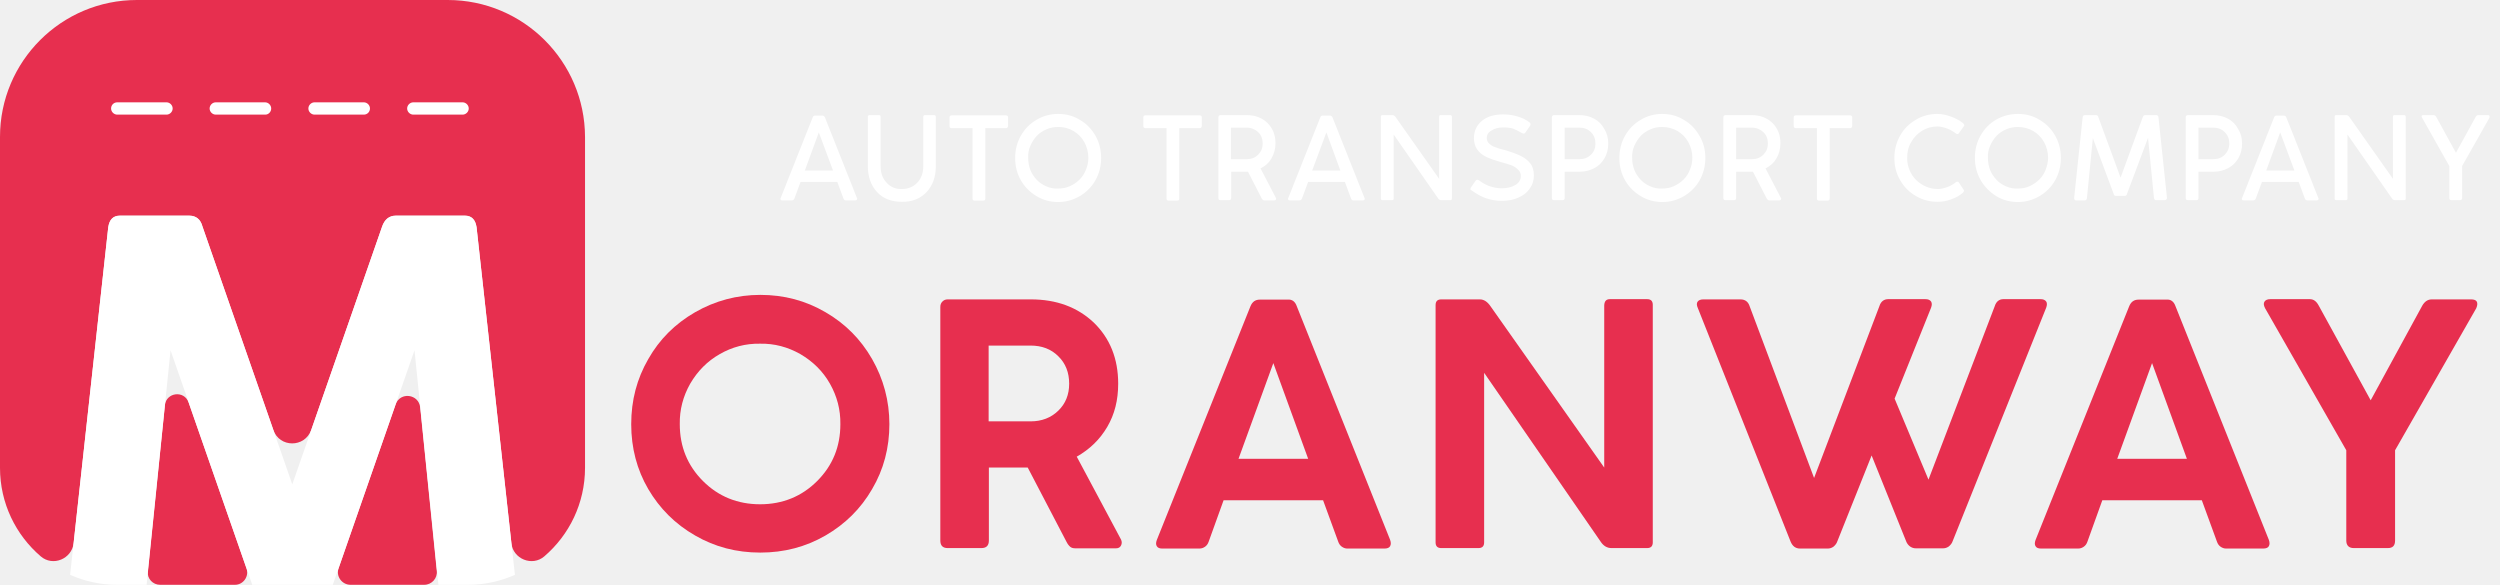
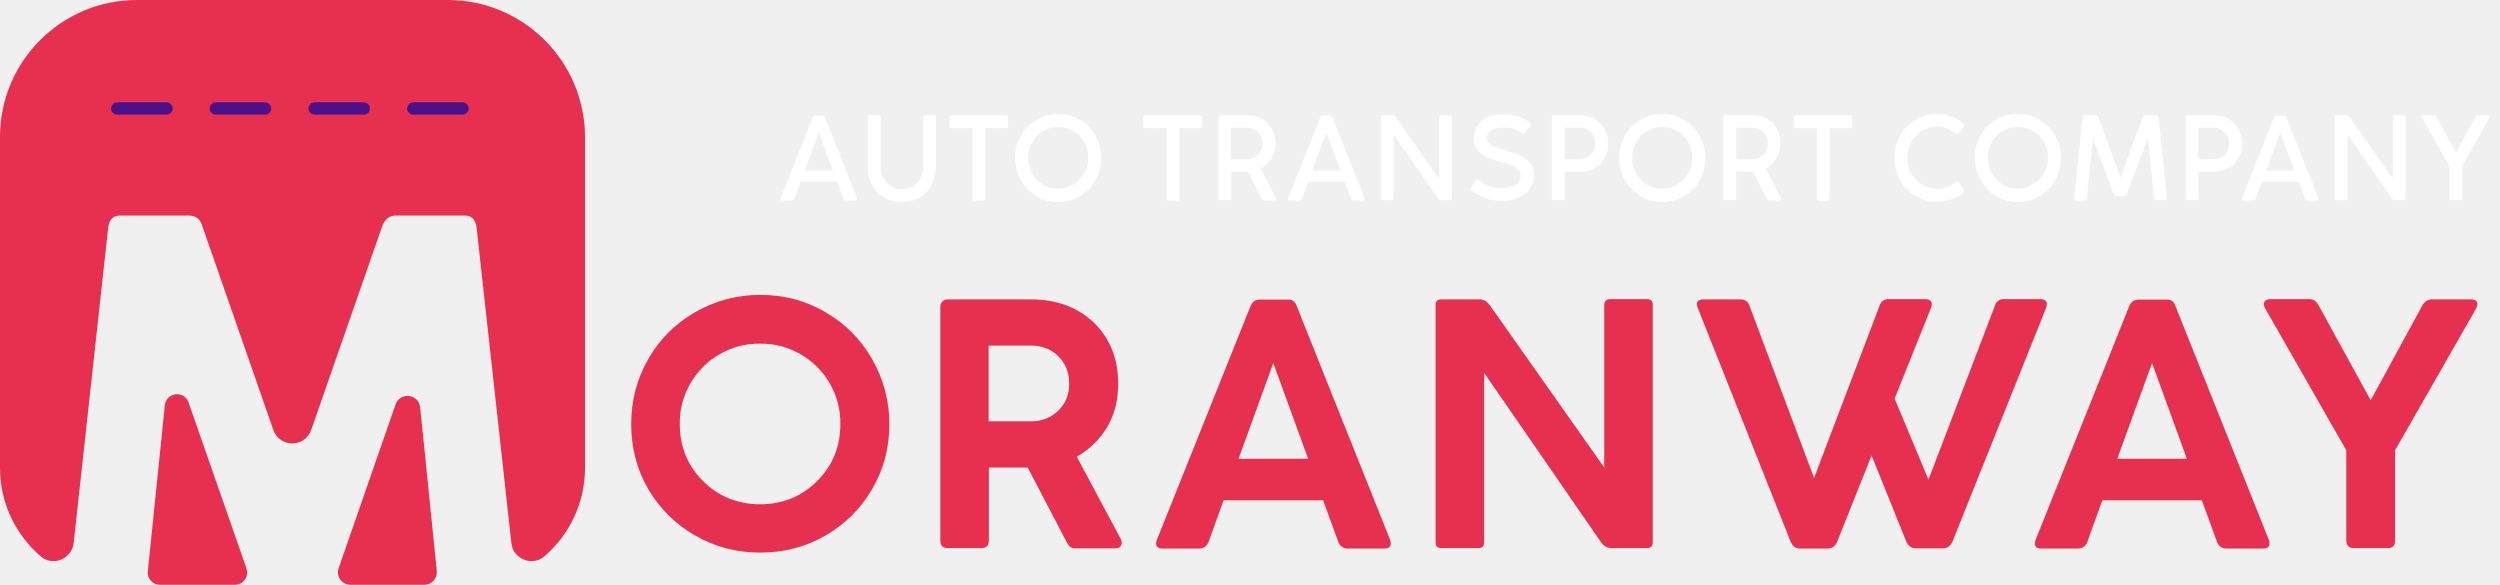
<svg xmlns="http://www.w3.org/2000/svg" width="171" height="40" viewBox="0 0 171 40" fill="none">
  <g clip-path="url(#clip0)">
-     <path d="M58.631 13.592C58.631 13.657 58.582 13.706 58.501 13.706H57.853C57.772 13.706 57.724 13.657 57.691 13.576L57.27 12.442H54.759L54.338 13.576C54.305 13.657 54.257 13.706 54.16 13.706H53.512C53.431 13.706 53.382 13.674 53.382 13.609C53.382 13.576 53.382 13.56 53.398 13.544L55.585 8.036C55.618 7.938 55.682 7.906 55.764 7.906H56.249C56.331 7.906 56.395 7.955 56.428 8.036L58.615 13.544C58.631 13.56 58.631 13.576 58.631 13.592ZM55.051 11.665H56.979L56.007 9.056L55.051 11.665Z" fill="#ffffff" />
-     <path d="M60.235 8.003V11.373C60.235 11.827 60.365 12.199 60.64 12.491C60.915 12.799 61.272 12.944 61.693 12.928C62.114 12.928 62.471 12.783 62.746 12.491C63.022 12.199 63.151 11.81 63.151 11.373V8.003C63.151 7.922 63.184 7.874 63.264 7.874H63.896C63.977 7.874 64.01 7.922 64.01 8.003V11.373C64.01 12.102 63.799 12.685 63.378 13.139C62.941 13.592 62.373 13.819 61.693 13.803C60.98 13.803 60.413 13.592 59.992 13.139C59.571 12.685 59.36 12.086 59.36 11.357V8.003C59.36 7.922 59.392 7.874 59.474 7.874H60.138C60.203 7.874 60.235 7.922 60.235 8.003Z" fill="#ffffff" />
-     <path d="M64.949 8.603V8.036C64.949 7.938 64.998 7.89 65.095 7.89H68.805C68.902 7.89 68.951 7.938 68.951 8.036V8.603C68.951 8.651 68.935 8.684 68.919 8.716C68.886 8.748 68.854 8.765 68.821 8.765H67.396V13.576C67.396 13.674 67.347 13.722 67.25 13.722H66.667C66.569 13.722 66.521 13.674 66.521 13.576V8.765H65.095C65.046 8.765 65.014 8.748 64.982 8.732C64.949 8.716 64.949 8.651 64.949 8.603Z" fill="#ffffff" />
-     <path d="M72.386 7.793C72.92 7.793 73.422 7.922 73.86 8.198C74.314 8.457 74.67 8.829 74.929 9.283C75.188 9.737 75.318 10.255 75.318 10.806C75.318 11.357 75.188 11.859 74.929 12.329C74.67 12.783 74.314 13.139 73.86 13.414C73.406 13.674 72.92 13.819 72.386 13.819C71.851 13.819 71.349 13.69 70.895 13.414C70.442 13.139 70.085 12.783 69.826 12.329C69.567 11.875 69.437 11.373 69.437 10.806C69.437 10.255 69.567 9.737 69.826 9.283C70.085 8.829 70.442 8.457 70.895 8.198C71.349 7.922 71.851 7.793 72.386 7.793ZM72.386 12.896C72.661 12.896 72.936 12.847 73.179 12.734C73.439 12.62 73.649 12.475 73.844 12.28C74.038 12.086 74.184 11.859 74.281 11.6C74.394 11.341 74.443 11.065 74.443 10.79C74.443 10.401 74.346 10.044 74.168 9.721C73.99 9.396 73.73 9.137 73.422 8.959C73.098 8.765 72.758 8.684 72.386 8.684C72.11 8.684 71.835 8.732 71.576 8.846C71.316 8.959 71.09 9.105 70.911 9.299C70.733 9.494 70.587 9.721 70.474 9.98C70.361 10.239 70.312 10.514 70.328 10.806C70.328 11.098 70.377 11.357 70.474 11.616C70.571 11.875 70.733 12.102 70.911 12.296C71.09 12.491 71.316 12.637 71.576 12.75C71.835 12.864 72.11 12.912 72.386 12.896Z" fill="#ffffff" />
-     <path d="M78.202 8.603V8.036C78.202 7.938 78.25 7.89 78.347 7.89H82.058C82.155 7.89 82.203 7.938 82.203 8.036V8.603C82.203 8.651 82.187 8.684 82.171 8.716C82.138 8.748 82.106 8.765 82.074 8.765H80.664V13.576C80.664 13.674 80.616 13.722 80.518 13.722H79.935C79.838 13.722 79.789 13.674 79.789 13.576V8.765H78.364C78.315 8.765 78.283 8.748 78.25 8.732C78.202 8.684 78.202 8.651 78.202 8.603Z" fill="#ffffff" />
-     <path d="M87.29 13.592C87.29 13.625 87.274 13.657 87.258 13.674C87.242 13.69 87.209 13.706 87.177 13.706H86.464C86.399 13.706 86.351 13.657 86.302 13.576L85.362 11.746H85.298H84.212V13.544C84.212 13.641 84.164 13.69 84.066 13.69H83.483C83.386 13.69 83.337 13.641 83.337 13.544V8.036C83.337 7.987 83.354 7.955 83.37 7.922C83.402 7.89 83.435 7.874 83.467 7.874H83.613H84.066H85.281C85.849 7.874 86.318 8.052 86.691 8.408C87.064 8.781 87.242 9.234 87.242 9.802C87.242 10.19 87.145 10.53 86.966 10.838C86.788 11.146 86.545 11.357 86.221 11.519L87.258 13.511C87.274 13.544 87.29 13.56 87.29 13.592ZM84.196 8.732V10.887H85.281C85.589 10.887 85.849 10.79 86.059 10.579C86.27 10.368 86.367 10.126 86.367 9.818C86.367 9.51 86.27 9.234 86.059 9.04C85.849 8.846 85.589 8.732 85.281 8.732H84.196Z" fill="#ffffff" />
-     <path d="M93.35 13.592C93.35 13.657 93.301 13.706 93.22 13.706H92.572C92.491 13.706 92.442 13.657 92.41 13.576L91.989 12.442H89.478L89.056 13.576C89.024 13.657 88.975 13.706 88.878 13.706H88.23C88.149 13.706 88.1 13.674 88.1 13.609C88.1 13.576 88.1 13.56 88.117 13.544L90.304 8.036C90.336 7.938 90.401 7.906 90.482 7.906H90.968C91.049 7.906 91.114 7.955 91.146 8.036L93.333 13.544C93.333 13.56 93.35 13.576 93.35 13.592ZM89.753 11.665H91.681L90.725 9.056L89.753 11.665Z" fill="#ffffff" />
-     <path d="M99.311 7.987V13.576C99.311 13.657 99.279 13.69 99.198 13.69H98.582C98.501 13.69 98.421 13.657 98.372 13.576L95.326 9.202V13.576C95.326 13.657 95.294 13.69 95.213 13.69H94.565C94.484 13.69 94.451 13.657 94.451 13.576V7.987C94.451 7.906 94.484 7.874 94.565 7.874H95.245C95.326 7.874 95.391 7.922 95.456 8.003L98.437 12.232V7.987C98.437 7.906 98.469 7.874 98.55 7.874H99.198C99.279 7.874 99.311 7.922 99.311 7.987Z" fill="#ffffff" />
-     <path d="M100.575 12.928C100.575 12.896 100.591 12.864 100.608 12.831L100.932 12.361C100.964 12.313 101.013 12.296 101.045 12.296C101.077 12.296 101.11 12.313 101.158 12.329C101.337 12.475 101.563 12.604 101.839 12.718C102.114 12.815 102.406 12.88 102.714 12.88C103.086 12.88 103.41 12.799 103.653 12.653C103.896 12.507 104.026 12.296 104.026 12.037C104.026 11.859 103.961 11.713 103.831 11.6C103.686 11.454 103.524 11.357 103.345 11.292C103.119 11.211 102.876 11.146 102.633 11.081C102.244 10.968 101.92 10.855 101.644 10.725C101.094 10.45 100.818 10.028 100.818 9.461C100.818 8.959 100.996 8.57 101.369 8.262C101.742 7.955 102.228 7.825 102.827 7.825C103.167 7.825 103.491 7.874 103.815 7.971C104.139 8.068 104.399 8.198 104.625 8.376C104.674 8.408 104.69 8.457 104.69 8.505C104.69 8.538 104.674 8.57 104.658 8.603L104.334 9.072C104.301 9.121 104.253 9.137 104.22 9.137C104.188 9.137 104.155 9.121 104.107 9.105C103.864 8.959 103.653 8.862 103.491 8.797C103.329 8.748 103.102 8.716 102.827 8.716C102.503 8.716 102.244 8.781 102.017 8.927C101.79 9.056 101.693 9.234 101.693 9.445C101.693 9.591 101.758 9.737 101.871 9.834C101.985 9.931 102.098 10.012 102.26 10.061C102.406 10.126 102.616 10.19 102.892 10.255C103.345 10.385 103.702 10.514 103.977 10.644C104.253 10.774 104.48 10.936 104.658 11.162C104.836 11.373 104.917 11.665 104.917 11.989C104.917 12.345 104.82 12.653 104.625 12.912C104.431 13.188 104.172 13.382 103.831 13.528C103.507 13.674 103.135 13.738 102.73 13.738C102.325 13.738 101.968 13.674 101.644 13.56C101.32 13.447 100.996 13.268 100.689 13.042C100.608 13.009 100.575 12.977 100.575 12.928Z" fill="#ffffff" />
-     <path d="M110.004 9.818C110.004 10.19 109.923 10.514 109.761 10.806C109.583 11.114 109.356 11.341 109.048 11.503C108.74 11.665 108.416 11.746 108.044 11.746H107.023V13.544C107.023 13.641 106.975 13.69 106.877 13.69H106.294C106.197 13.69 106.148 13.641 106.148 13.544V8.036C106.148 7.987 106.164 7.955 106.181 7.922C106.213 7.89 106.245 7.874 106.278 7.874H106.569H106.877H108.028C108.4 7.874 108.74 7.955 109.032 8.117C109.34 8.279 109.567 8.505 109.729 8.813C109.923 9.121 110.004 9.445 110.004 9.818ZM109.129 9.818C109.129 9.51 109.032 9.251 108.821 9.04C108.611 8.829 108.352 8.732 108.044 8.732H107.023V10.887H108.044C108.352 10.887 108.611 10.79 108.821 10.579C109.032 10.385 109.129 10.126 109.129 9.818Z" fill="#ffffff" />
-     <path d="M113.698 7.793C114.232 7.793 114.735 7.922 115.172 8.198C115.626 8.457 115.982 8.829 116.241 9.283C116.517 9.737 116.646 10.255 116.646 10.806C116.646 11.357 116.517 11.859 116.258 12.329C115.998 12.783 115.642 13.139 115.188 13.414C114.735 13.674 114.249 13.819 113.714 13.819C113.179 13.819 112.677 13.69 112.224 13.414C111.77 13.139 111.413 12.783 111.154 12.329C110.895 11.875 110.765 11.373 110.765 10.806C110.765 10.255 110.895 9.737 111.154 9.283C111.413 8.829 111.77 8.457 112.224 8.198C112.677 7.922 113.163 7.793 113.698 7.793ZM113.698 12.896C113.973 12.896 114.249 12.847 114.492 12.734C114.735 12.62 114.961 12.475 115.156 12.28C115.35 12.086 115.496 11.859 115.593 11.6C115.707 11.341 115.755 11.065 115.755 10.79C115.755 10.401 115.658 10.044 115.48 9.721C115.302 9.396 115.042 9.137 114.735 8.959C114.427 8.781 114.07 8.684 113.698 8.684C113.422 8.684 113.147 8.732 112.888 8.846C112.629 8.959 112.402 9.105 112.224 9.299C112.045 9.494 111.9 9.721 111.786 9.98C111.673 10.239 111.624 10.514 111.64 10.806C111.64 11.098 111.689 11.357 111.786 11.616C111.883 11.875 112.045 12.102 112.224 12.296C112.402 12.491 112.629 12.637 112.888 12.75C113.147 12.864 113.422 12.912 113.698 12.896Z" fill="#ffffff" />
-     <path d="M121.831 13.592C121.831 13.625 121.815 13.657 121.798 13.674C121.782 13.69 121.75 13.706 121.717 13.706H121.004C120.94 13.706 120.891 13.657 120.842 13.576L119.903 11.746H119.838H118.753V13.544C118.753 13.641 118.704 13.69 118.607 13.69H118.024C117.926 13.69 117.878 13.641 117.878 13.544V8.036C117.878 7.987 117.894 7.955 117.91 7.922C117.943 7.89 117.975 7.874 118.007 7.874H118.153H118.607H119.822C120.389 7.874 120.859 8.052 121.231 8.408C121.604 8.781 121.782 9.234 121.782 9.802C121.782 10.19 121.685 10.53 121.507 10.838C121.328 11.146 121.085 11.357 120.761 11.519L121.798 13.511C121.831 13.544 121.831 13.56 121.831 13.592ZM118.753 8.732V10.887H119.838C120.146 10.887 120.405 10.79 120.616 10.579C120.826 10.368 120.923 10.126 120.923 9.818C120.923 9.51 120.826 9.234 120.616 9.04C120.405 8.846 120.146 8.732 119.838 8.732H118.753Z" fill="#ffffff" />
-     <path d="M122.689 8.603V8.036C122.689 7.938 122.738 7.89 122.835 7.89H126.545C126.642 7.89 126.691 7.938 126.691 8.036V8.603C126.691 8.651 126.675 8.684 126.659 8.716C126.626 8.748 126.594 8.765 126.561 8.765H125.152V13.576C125.152 13.674 125.103 13.722 125.006 13.722H124.423C124.326 13.722 124.277 13.674 124.277 13.576V8.765H122.851C122.803 8.765 122.77 8.748 122.738 8.732C122.689 8.684 122.689 8.651 122.689 8.603Z" fill="#ffffff" />
-     <path d="M133.884 12.426C133.933 12.426 133.965 12.442 133.981 12.475L134.322 12.993C134.338 13.009 134.338 13.025 134.338 13.042C134.338 13.09 134.305 13.139 134.257 13.188C134.03 13.382 133.771 13.528 133.447 13.641C133.139 13.755 132.831 13.803 132.523 13.803C131.989 13.803 131.486 13.674 131.033 13.398C130.579 13.139 130.223 12.766 129.964 12.313C129.704 11.859 129.575 11.357 129.575 10.806C129.575 10.255 129.704 9.753 129.964 9.283C130.223 8.813 130.595 8.457 131.033 8.198C131.486 7.922 131.989 7.793 132.523 7.793C132.815 7.793 133.123 7.857 133.431 7.971C133.755 8.084 134.03 8.23 134.273 8.424C134.322 8.473 134.354 8.522 134.354 8.554C134.354 8.57 134.354 8.603 134.338 8.619L133.981 9.121C133.965 9.153 133.933 9.17 133.884 9.17C133.852 9.17 133.803 9.153 133.771 9.121C133.576 8.975 133.382 8.862 133.155 8.781C132.928 8.7 132.718 8.651 132.523 8.651C132.134 8.651 131.794 8.748 131.47 8.943C131.162 9.137 130.903 9.396 130.725 9.721C130.531 10.044 130.45 10.401 130.45 10.806C130.45 11.098 130.498 11.357 130.612 11.632C130.725 11.891 130.871 12.134 131.065 12.313C131.26 12.507 131.486 12.653 131.746 12.766C132.005 12.88 132.28 12.928 132.556 12.928C132.75 12.928 132.961 12.88 133.188 12.799C133.414 12.718 133.609 12.604 133.787 12.459C133.803 12.442 133.852 12.426 133.884 12.426Z" fill="#ffffff" />
-     <path d="M138.032 7.793C138.566 7.793 139.068 7.922 139.506 8.198C139.96 8.457 140.316 8.829 140.575 9.283C140.834 9.737 140.964 10.255 140.964 10.806C140.964 11.357 140.834 11.859 140.575 12.329C140.316 12.783 139.96 13.139 139.506 13.414C139.052 13.674 138.566 13.819 138.032 13.819C137.497 13.819 136.995 13.69 136.541 13.414C136.087 13.123 135.731 12.766 135.472 12.313C135.213 11.859 135.083 11.357 135.083 10.79C135.083 10.239 135.213 9.721 135.472 9.267C135.731 8.813 136.087 8.441 136.541 8.181C136.995 7.922 137.497 7.793 138.032 7.793ZM138.032 12.896C138.307 12.896 138.582 12.847 138.825 12.734C139.068 12.62 139.295 12.475 139.49 12.28C139.684 12.086 139.83 11.859 139.927 11.6C140.024 11.341 140.089 11.065 140.089 10.79C140.089 10.401 139.992 10.044 139.814 9.721C139.635 9.396 139.376 9.137 139.068 8.959C138.761 8.781 138.404 8.684 138.032 8.684C137.756 8.684 137.481 8.732 137.222 8.846C136.962 8.959 136.736 9.105 136.557 9.299C136.379 9.494 136.233 9.721 136.12 9.98C136.006 10.239 135.958 10.514 135.974 10.806C135.974 11.098 136.023 11.357 136.12 11.616C136.217 11.875 136.379 12.102 136.557 12.296C136.736 12.491 136.962 12.637 137.222 12.75C137.481 12.864 137.756 12.912 138.032 12.896Z" fill="#ffffff" />
-     <path d="M148.06 13.69H147.477C147.396 13.69 147.347 13.641 147.331 13.544L146.926 9.429L145.484 13.268C145.468 13.35 145.419 13.398 145.338 13.398H144.723C144.674 13.398 144.658 13.382 144.625 13.366C144.609 13.35 144.593 13.317 144.577 13.268L143.151 9.445L142.746 13.56C142.73 13.657 142.681 13.706 142.6 13.706H142.017C141.92 13.706 141.871 13.657 141.871 13.544L142.454 8.019C142.471 7.922 142.519 7.874 142.6 7.874H143.362C143.443 7.874 143.507 7.922 143.524 8.003L145.047 12.151L146.569 8.003C146.602 7.922 146.65 7.874 146.731 7.874H147.493C147.574 7.874 147.623 7.922 147.639 8.019L148.222 13.544C148.206 13.641 148.157 13.69 148.06 13.69Z" fill="#ffffff" />
-     <path d="M153.358 9.818C153.358 10.19 153.277 10.514 153.115 10.806C152.936 11.114 152.71 11.341 152.402 11.503C152.094 11.665 151.77 11.746 151.397 11.746H150.377V13.544C150.377 13.641 150.328 13.69 150.231 13.69H149.648C149.55 13.69 149.502 13.641 149.502 13.544V8.036C149.502 7.987 149.518 7.955 149.534 7.922C149.567 7.89 149.599 7.874 149.631 7.874H149.923H150.231H151.381C151.754 7.874 152.094 7.955 152.386 8.117C152.693 8.279 152.92 8.505 153.082 8.813C153.277 9.121 153.358 9.445 153.358 9.818ZM152.483 9.818C152.483 9.51 152.386 9.251 152.175 9.04C151.964 8.829 151.705 8.732 151.397 8.732H150.377V10.887H151.397C151.705 10.887 151.964 10.79 152.175 10.579C152.369 10.385 152.483 10.126 152.483 9.818Z" fill="#ffffff" />
-     <path d="M158.591 13.592C158.591 13.657 158.542 13.706 158.461 13.706H157.813C157.732 13.706 157.683 13.657 157.651 13.576L157.23 12.442H154.719L154.297 13.576C154.265 13.657 154.216 13.706 154.119 13.706H153.471C153.39 13.706 153.341 13.674 153.341 13.609C153.341 13.576 153.341 13.56 153.358 13.544L155.545 8.036C155.577 7.938 155.642 7.906 155.723 7.906H156.209C156.29 7.906 156.355 7.955 156.387 8.036L158.574 13.544C158.591 13.56 158.591 13.576 158.591 13.592ZM155.01 11.665H156.938L155.966 9.056L155.01 11.665Z" fill="#ffffff" />
-     <path d="M164.552 7.987V13.576C164.552 13.657 164.52 13.69 164.439 13.69H163.823C163.742 13.69 163.661 13.657 163.613 13.576L160.567 9.202V13.576C160.567 13.657 160.535 13.69 160.454 13.69H159.806C159.725 13.69 159.692 13.657 159.692 13.576V7.987C159.692 7.906 159.725 7.874 159.806 7.874H160.486C160.567 7.874 160.632 7.922 160.697 8.003L163.678 12.232V7.987C163.678 7.906 163.71 7.874 163.791 7.874H164.439C164.52 7.874 164.552 7.922 164.552 7.987Z" fill="#ffffff" />
-     <path d="M170.288 7.971C170.288 7.987 170.288 8.019 170.271 8.068L168.408 11.357V13.544C168.408 13.641 168.36 13.69 168.262 13.69H167.679C167.582 13.69 167.533 13.641 167.533 13.544V11.357L165.67 8.052C165.654 8.019 165.638 7.987 165.638 7.955C165.638 7.89 165.686 7.874 165.767 7.874H166.464C166.529 7.874 166.594 7.922 166.642 8.003L167.987 10.45L169.332 8.003C169.38 7.922 169.429 7.874 169.51 7.874H170.19C170.255 7.874 170.288 7.906 170.288 7.971Z" fill="#ffffff" />
-     <path d="M43.175 29.016C43.175 27.38 43.564 25.905 44.342 24.561C45.103 23.216 46.173 22.147 47.55 21.353C48.91 20.575 50.401 20.17 52.005 20.17C53.625 20.17 55.099 20.559 56.46 21.353C57.805 22.13 58.874 23.2 59.652 24.561C60.429 25.921 60.834 27.412 60.834 29.016C60.834 30.62 60.446 32.11 59.652 33.455C58.874 34.8 57.805 35.853 56.46 36.63C55.115 37.408 53.625 37.797 52.005 37.797C50.369 37.797 48.894 37.408 47.55 36.63C46.189 35.853 45.12 34.783 44.342 33.455C43.564 32.126 43.175 30.636 43.175 29.016ZM46.497 29.016C46.497 30.555 47.031 31.851 48.084 32.904C49.137 33.957 50.45 34.492 51.989 34.492C53.528 34.492 54.84 33.957 55.893 32.904C56.962 31.835 57.481 30.539 57.481 29.016C57.497 28.027 57.254 27.104 56.768 26.245C56.282 25.387 55.602 24.723 54.743 24.22C53.884 23.734 52.977 23.491 51.989 23.508C51 23.491 50.077 23.734 49.234 24.22C48.376 24.706 47.712 25.387 47.209 26.245C46.723 27.104 46.48 28.027 46.497 29.016Z" fill="#E72F4F" />
-     <path d="M73.649 31.235L76.679 36.906C76.744 37.051 76.744 37.181 76.679 37.311C76.614 37.44 76.501 37.505 76.339 37.505H73.552C73.406 37.505 73.293 37.473 73.212 37.408C73.131 37.343 73.034 37.23 72.953 37.068L70.296 31.98H67.639V36.97C67.639 37.327 67.461 37.489 67.12 37.489H64.82C64.48 37.489 64.318 37.311 64.318 36.97V20.996C64.318 20.834 64.366 20.721 64.463 20.624C64.561 20.526 64.674 20.478 64.82 20.478H65.419H67.169H70.506C72.272 20.478 73.698 21.012 74.816 22.066C75.918 23.135 76.484 24.528 76.484 26.245C76.484 27.363 76.242 28.335 75.739 29.194C75.237 30.053 74.54 30.733 73.649 31.235ZM70.49 23.637H67.623V28.821H70.49C71.252 28.821 71.883 28.578 72.386 28.092C72.888 27.606 73.131 26.991 73.131 26.245C73.131 25.484 72.888 24.852 72.386 24.366C71.9 23.88 71.268 23.637 70.49 23.637Z" fill="#E72F4F" />
-     <path d="M88.7 20.948L95.083 36.922C95.148 37.1 95.148 37.246 95.083 37.359C95.018 37.473 94.889 37.521 94.694 37.521H92.151C92.021 37.521 91.891 37.473 91.778 37.392C91.665 37.311 91.584 37.197 91.535 37.051L90.498 34.216H83.694L82.673 37.051C82.624 37.197 82.543 37.311 82.43 37.392C82.317 37.473 82.187 37.521 82.041 37.521H79.498C79.32 37.521 79.19 37.473 79.125 37.359C79.06 37.262 79.06 37.116 79.125 36.938L85.525 20.964C85.654 20.64 85.865 20.494 86.172 20.494H88.068C88.376 20.462 88.587 20.624 88.7 20.948ZM87.096 24.836L84.715 31.381H89.478L87.096 24.836Z" fill="#E72F4F" />
-     <path d="M110.117 20.462H112.661C112.92 20.462 113.05 20.591 113.05 20.851V37.1C113.05 37.359 112.92 37.489 112.661 37.489H110.231C109.923 37.489 109.68 37.343 109.486 37.051L101.515 25.5V37.1C101.515 37.359 101.385 37.489 101.126 37.489H98.582C98.323 37.489 98.194 37.359 98.194 37.1V20.867C98.194 20.608 98.323 20.478 98.582 20.478H101.223C101.499 20.478 101.742 20.64 101.952 20.948L109.729 31.981V20.883C109.745 20.591 109.874 20.462 110.117 20.462Z" fill="#E72F4F" />
-     <path d="M137.027 20.462H139.571C139.749 20.462 139.879 20.51 139.96 20.624C140.024 20.721 140.024 20.867 139.96 21.045L133.56 37.019C133.512 37.165 133.414 37.278 133.301 37.376C133.188 37.456 133.058 37.505 132.912 37.505H131.033C130.887 37.505 130.757 37.456 130.644 37.376C130.531 37.294 130.433 37.165 130.385 37.035L128.019 31.154L125.67 37.035C125.622 37.181 125.525 37.294 125.411 37.392C125.298 37.473 125.168 37.521 125.022 37.521H123.127C122.819 37.521 122.608 37.359 122.479 37.051L116.128 21.061C116.047 20.883 116.047 20.737 116.112 20.64C116.177 20.543 116.306 20.478 116.501 20.478H119.044C119.368 20.478 119.579 20.64 119.676 20.948L124.083 32.693L128.554 20.932C128.651 20.624 128.862 20.462 129.154 20.462H131.697C131.875 20.462 132.005 20.51 132.086 20.624C132.151 20.737 132.151 20.867 132.086 21.045L129.591 27.266L131.908 32.807L136.444 20.932C136.541 20.624 136.752 20.462 137.027 20.462Z" fill="#E72F4F" />
+     <path d="M58.631 13.592C58.631 13.657 58.582 13.706 58.501 13.706H57.853C57.772 13.706 57.724 13.657 57.691 13.576L57.27 12.442H54.759L54.338 13.576C54.305 13.657 54.257 13.706 54.16 13.706H53.511C53.431 13.706 53.382 13.674 53.382 13.609C53.382 13.576 53.382 13.56 53.398 13.544L55.585 8.036C55.618 7.938 55.682 7.906 55.764 7.906H56.249C56.331 7.906 56.395 7.955 56.428 8.036L58.615 13.544C58.631 13.56 58.631 13.576 58.631 13.592ZM55.051 11.665H56.978L56.007 9.056L55.051 11.665Z" fill="white" />
+     <path d="M60.235 8.003V11.373C60.235 11.827 60.364 12.199 60.64 12.491C60.915 12.799 61.272 12.944 61.693 12.928C62.114 12.928 62.471 12.783 62.746 12.491C63.021 12.199 63.151 11.81 63.151 11.373V8.003C63.151 7.922 63.184 7.874 63.264 7.874H63.896C63.977 7.874 64.01 7.922 64.01 8.003V11.373C64.01 12.102 63.799 12.685 63.378 13.139C62.94 13.593 62.373 13.819 61.693 13.803C60.98 13.803 60.413 13.593 59.992 13.139C59.571 12.685 59.36 12.086 59.36 11.357V8.003C59.36 7.922 59.392 7.874 59.474 7.874H60.138C60.203 7.874 60.235 7.922 60.235 8.003Z" fill="white" />
+     <path d="M64.949 8.603V8.036C64.949 7.938 64.998 7.89 65.095 7.89H68.805C68.902 7.89 68.951 7.938 68.951 8.036V8.603C68.951 8.651 68.935 8.684 68.919 8.716C68.886 8.748 68.854 8.765 68.821 8.765H67.396V13.576C67.396 13.674 67.347 13.722 67.25 13.722H66.667C66.569 13.722 66.521 13.674 66.521 13.576V8.765H65.095C65.046 8.765 65.014 8.748 64.982 8.732C64.949 8.716 64.949 8.651 64.949 8.603Z" fill="white" />
+     <path d="M72.385 7.793C72.92 7.793 73.422 7.922 73.86 8.198C74.313 8.457 74.67 8.829 74.929 9.283C75.188 9.737 75.318 10.255 75.318 10.806C75.318 11.357 75.188 11.859 74.929 12.329C74.67 12.783 74.313 13.139 73.86 13.414C73.406 13.674 72.92 13.819 72.385 13.819C71.851 13.819 71.349 13.69 70.895 13.414C70.441 13.139 70.085 12.783 69.826 12.329C69.567 11.875 69.437 11.373 69.437 10.806C69.437 10.255 69.567 9.737 69.826 9.283C70.085 8.829 70.441 8.457 70.895 8.198C71.349 7.922 71.851 7.793 72.385 7.793ZM72.385 12.896C72.661 12.896 72.936 12.847 73.179 12.734C73.439 12.62 73.649 12.475 73.844 12.28C74.038 12.086 74.184 11.859 74.281 11.6C74.394 11.341 74.443 11.065 74.443 10.79C74.443 10.401 74.346 10.044 74.168 9.721C73.989 9.396 73.73 9.137 73.422 8.959C73.098 8.765 72.758 8.684 72.385 8.684C72.11 8.684 71.835 8.732 71.576 8.846C71.316 8.959 71.089 9.105 70.911 9.299C70.733 9.494 70.587 9.721 70.474 9.98C70.36 10.239 70.312 10.514 70.328 10.806C70.328 11.098 70.377 11.357 70.474 11.616C70.571 11.875 70.733 12.102 70.911 12.296C71.089 12.491 71.316 12.637 71.576 12.75C71.835 12.864 72.11 12.912 72.385 12.896Z" fill="white" />
+     <path d="M78.202 8.603V8.036C78.202 7.938 78.25 7.89 78.347 7.89H82.058C82.155 7.89 82.203 7.938 82.203 8.036V8.603C82.203 8.651 82.187 8.684 82.171 8.716C82.138 8.748 82.106 8.765 82.074 8.765H80.664V13.576C80.664 13.674 80.616 13.722 80.518 13.722H79.935C79.838 13.722 79.789 13.674 79.789 13.576V8.765H78.364C78.315 8.765 78.283 8.748 78.25 8.732C78.202 8.684 78.202 8.651 78.202 8.603Z" fill="white" />
+     <path d="M87.29 13.593C87.29 13.625 87.274 13.657 87.258 13.674C87.242 13.69 87.209 13.706 87.177 13.706H86.464C86.399 13.706 86.351 13.657 86.302 13.576L85.362 11.746H85.298H84.212V13.544C84.212 13.641 84.164 13.69 84.066 13.69H83.483C83.386 13.69 83.337 13.641 83.337 13.544V8.036C83.337 7.987 83.353 7.955 83.37 7.922C83.402 7.89 83.434 7.874 83.467 7.874H83.613H84.066H85.281C85.849 7.874 86.318 8.052 86.691 8.408C87.064 8.781 87.242 9.235 87.242 9.802C87.242 10.19 87.145 10.531 86.966 10.838C86.788 11.146 86.545 11.357 86.221 11.519L87.258 13.512C87.274 13.544 87.29 13.56 87.29 13.593ZM84.196 8.732V10.887H85.281C85.589 10.887 85.849 10.79 86.059 10.579C86.27 10.369 86.367 10.126 86.367 9.818C86.367 9.51 86.27 9.235 86.059 9.04C85.849 8.846 85.589 8.732 85.281 8.732H84.196Z" fill="white" />
+     <path d="M93.35 13.592C93.35 13.657 93.301 13.706 93.22 13.706H92.572C92.491 13.706 92.442 13.657 92.41 13.576L91.989 12.442H89.478L89.056 13.576C89.024 13.657 88.975 13.706 88.878 13.706H88.23C88.149 13.706 88.1 13.674 88.1 13.609C88.1 13.576 88.1 13.56 88.117 13.544L90.304 8.036C90.336 7.938 90.401 7.906 90.482 7.906H90.968C91.049 7.906 91.114 7.955 91.146 8.036L93.333 13.544C93.333 13.56 93.35 13.576 93.35 13.592ZM89.753 11.665H91.681L90.725 9.056L89.753 11.665Z" fill="white" />
+     <path d="M99.311 7.987V13.576C99.311 13.657 99.279 13.69 99.198 13.69H98.582C98.501 13.69 98.42 13.657 98.372 13.576L95.326 9.202V13.576C95.326 13.657 95.294 13.69 95.213 13.69H94.565C94.484 13.69 94.451 13.657 94.451 13.576V7.987C94.451 7.906 94.484 7.874 94.565 7.874H95.245C95.326 7.874 95.391 7.922 95.456 8.003L98.437 12.232V7.987C98.437 7.906 98.469 7.874 98.55 7.874H99.198C99.279 7.874 99.311 7.922 99.311 7.987Z" fill="white" />
+     <path d="M100.575 12.928C100.575 12.896 100.591 12.863 100.607 12.831L100.931 12.361C100.964 12.313 101.012 12.296 101.045 12.296C101.077 12.296 101.11 12.313 101.158 12.329C101.337 12.475 101.563 12.604 101.839 12.718C102.114 12.815 102.406 12.88 102.714 12.88C103.086 12.88 103.41 12.799 103.653 12.653C103.896 12.507 104.026 12.296 104.026 12.037C104.026 11.859 103.961 11.713 103.831 11.6C103.686 11.454 103.524 11.357 103.345 11.292C103.119 11.211 102.876 11.146 102.633 11.081C102.244 10.968 101.92 10.854 101.644 10.725C101.094 10.45 100.818 10.028 100.818 9.461C100.818 8.959 100.996 8.57 101.369 8.262C101.742 7.955 102.228 7.825 102.827 7.825C103.167 7.825 103.491 7.874 103.815 7.971C104.139 8.068 104.398 8.198 104.625 8.376C104.674 8.408 104.69 8.457 104.69 8.505C104.69 8.538 104.674 8.57 104.658 8.603L104.334 9.072C104.301 9.121 104.253 9.137 104.22 9.137C104.188 9.137 104.155 9.121 104.107 9.105C103.864 8.959 103.653 8.862 103.491 8.797C103.329 8.748 103.102 8.716 102.827 8.716C102.503 8.716 102.244 8.781 102.017 8.927C101.79 9.056 101.693 9.234 101.693 9.445C101.693 9.591 101.758 9.737 101.871 9.834C101.985 9.931 102.098 10.012 102.26 10.061C102.406 10.126 102.616 10.19 102.892 10.255C103.345 10.385 103.702 10.514 103.977 10.644C104.253 10.774 104.479 10.935 104.658 11.162C104.836 11.373 104.917 11.665 104.917 11.989C104.917 12.345 104.82 12.653 104.625 12.912C104.431 13.187 104.172 13.382 103.831 13.528C103.507 13.674 103.135 13.738 102.73 13.738C102.325 13.738 101.968 13.674 101.644 13.56C101.32 13.447 100.996 13.268 100.688 13.042C100.607 13.009 100.575 12.977 100.575 12.928Z" fill="white" />
+     <path d="M110.004 9.818C110.004 10.19 109.923 10.514 109.761 10.806C109.583 11.114 109.356 11.341 109.048 11.503C108.74 11.665 108.416 11.746 108.044 11.746H107.023V13.544C107.023 13.641 106.974 13.69 106.877 13.69H106.294C106.197 13.69 106.148 13.641 106.148 13.544V8.036C106.148 7.987 106.164 7.955 106.181 7.922C106.213 7.89 106.245 7.874 106.278 7.874H106.569H106.877H108.028C108.4 7.874 108.74 7.955 109.032 8.117C109.34 8.279 109.567 8.505 109.729 8.813C109.923 9.121 110.004 9.445 110.004 9.818ZM109.129 9.818C109.129 9.51 109.032 9.251 108.821 9.04C108.611 8.83 108.352 8.732 108.044 8.732H107.023V10.887H108.044C108.352 10.887 108.611 10.79 108.821 10.579C109.032 10.385 109.129 10.126 109.129 9.818Z" fill="white" />
+     <path d="M113.698 7.793C114.232 7.793 114.735 7.922 115.172 8.198C115.626 8.457 115.982 8.829 116.241 9.283C116.517 9.737 116.646 10.255 116.646 10.806C116.646 11.357 116.517 11.859 116.258 12.329C115.998 12.783 115.642 13.139 115.188 13.414C114.735 13.674 114.249 13.819 113.714 13.819C113.179 13.819 112.677 13.69 112.224 13.414C111.77 13.139 111.413 12.783 111.154 12.329C110.895 11.875 110.765 11.373 110.765 10.806C110.765 10.255 110.895 9.737 111.154 9.283C111.413 8.829 111.77 8.457 112.224 8.198C112.677 7.922 113.163 7.793 113.698 7.793ZM113.698 12.896C113.973 12.896 114.249 12.847 114.492 12.734C114.735 12.62 114.961 12.475 115.156 12.28C115.35 12.086 115.496 11.859 115.593 11.6C115.707 11.341 115.755 11.065 115.755 10.79C115.755 10.401 115.658 10.044 115.48 9.721C115.302 9.396 115.042 9.137 114.735 8.959C114.427 8.781 114.07 8.684 113.698 8.684C113.422 8.684 113.147 8.732 112.888 8.846C112.629 8.959 112.402 9.105 112.224 9.299C112.045 9.494 111.9 9.721 111.786 9.98C111.673 10.239 111.624 10.514 111.64 10.806C111.64 11.098 111.689 11.357 111.786 11.616C111.883 11.875 112.045 12.102 112.224 12.296C112.402 12.491 112.629 12.637 112.888 12.75C113.147 12.864 113.422 12.912 113.698 12.896Z" fill="white" />
+     <path d="M121.831 13.593C121.831 13.625 121.814 13.657 121.798 13.674C121.782 13.69 121.75 13.706 121.717 13.706H121.004C120.94 13.706 120.891 13.657 120.842 13.576L119.903 11.746H119.838H118.753V13.544C118.753 13.641 118.704 13.69 118.607 13.69H118.023C117.926 13.69 117.878 13.641 117.878 13.544V8.036C117.878 7.987 117.894 7.955 117.91 7.922C117.942 7.89 117.975 7.874 118.007 7.874H118.153H118.607H119.822C120.389 7.874 120.859 8.052 121.231 8.408C121.604 8.781 121.782 9.235 121.782 9.802C121.782 10.19 121.685 10.531 121.507 10.838C121.328 11.146 121.085 11.357 120.761 11.519L121.798 13.512C121.831 13.544 121.831 13.56 121.831 13.593ZM118.753 8.732V10.887H119.838C120.146 10.887 120.405 10.79 120.616 10.579C120.826 10.369 120.923 10.126 120.923 9.818C120.923 9.51 120.826 9.235 120.616 9.04C120.405 8.846 120.146 8.732 119.838 8.732H118.753Z" fill="white" />
+     <path d="M122.689 8.603V8.036C122.689 7.938 122.738 7.89 122.835 7.89H126.545C126.642 7.89 126.691 7.938 126.691 8.036V8.603C126.691 8.651 126.675 8.684 126.659 8.716C126.626 8.748 126.594 8.765 126.561 8.765H125.152V13.576C125.152 13.674 125.103 13.722 125.006 13.722H124.423C124.326 13.722 124.277 13.674 124.277 13.576V8.765H122.851C122.803 8.765 122.77 8.748 122.738 8.732C122.689 8.684 122.689 8.651 122.689 8.603Z" fill="white" />
+     <path d="M133.884 12.426C133.933 12.426 133.965 12.442 133.981 12.475L134.322 12.993C134.338 13.009 134.338 13.025 134.338 13.042C134.338 13.09 134.305 13.139 134.257 13.188C134.03 13.382 133.771 13.528 133.447 13.641C133.139 13.755 132.831 13.803 132.523 13.803C131.989 13.803 131.486 13.674 131.033 13.398C130.579 13.139 130.223 12.766 129.964 12.313C129.704 11.859 129.575 11.357 129.575 10.806C129.575 10.255 129.704 9.753 129.964 9.283C130.223 8.813 130.595 8.457 131.033 8.198C131.486 7.922 131.989 7.793 132.523 7.793C132.815 7.793 133.123 7.857 133.431 7.971C133.755 8.084 134.03 8.23 134.273 8.424C134.322 8.473 134.354 8.522 134.354 8.554C134.354 8.57 134.354 8.603 134.338 8.619L133.981 9.121C133.965 9.153 133.933 9.17 133.884 9.17C133.852 9.17 133.803 9.153 133.771 9.121C133.576 8.975 133.382 8.862 133.155 8.781C132.928 8.7 132.718 8.651 132.523 8.651C132.134 8.651 131.794 8.748 131.47 8.943C131.162 9.137 130.903 9.396 130.725 9.721C130.531 10.044 130.45 10.401 130.45 10.806C130.45 11.098 130.498 11.357 130.612 11.632C130.725 11.891 130.871 12.134 131.065 12.313C131.26 12.507 131.486 12.653 131.746 12.766C132.005 12.88 132.28 12.928 132.556 12.928C132.75 12.928 132.961 12.88 133.188 12.799C133.414 12.718 133.609 12.604 133.787 12.459C133.803 12.442 133.852 12.426 133.884 12.426Z" fill="white" />
+     <path d="M138.032 7.793C138.566 7.793 139.068 7.922 139.506 8.198C139.959 8.457 140.316 8.829 140.575 9.283C140.834 9.737 140.964 10.255 140.964 10.806C140.964 11.357 140.834 11.859 140.575 12.329C140.316 12.783 139.959 13.139 139.506 13.414C139.052 13.674 138.566 13.819 138.032 13.819C137.497 13.819 136.995 13.69 136.541 13.414C136.087 13.123 135.731 12.766 135.472 12.313C135.213 11.859 135.083 11.357 135.083 10.79C135.083 10.239 135.213 9.721 135.472 9.267C135.731 8.813 136.087 8.441 136.541 8.181C136.995 7.922 137.497 7.793 138.032 7.793ZM138.032 12.896C138.307 12.896 138.582 12.847 138.825 12.734C139.068 12.62 139.295 12.475 139.49 12.28C139.684 12.086 139.83 11.859 139.927 11.6C140.024 11.341 140.089 11.065 140.089 10.79C140.089 10.401 139.992 10.044 139.814 9.721C139.635 9.396 139.376 9.137 139.068 8.959C138.761 8.781 138.404 8.684 138.032 8.684C137.756 8.684 137.481 8.732 137.222 8.846C136.962 8.959 136.736 9.105 136.557 9.299C136.379 9.494 136.233 9.721 136.12 9.98C136.006 10.239 135.958 10.514 135.974 10.806C135.974 11.098 136.023 11.357 136.12 11.616C136.217 11.875 136.379 12.102 136.557 12.296C136.736 12.491 136.962 12.637 137.222 12.75C137.481 12.864 137.756 12.912 138.032 12.896Z" fill="white" />
+     <path d="M148.06 13.69H147.477C147.396 13.69 147.347 13.641 147.331 13.544L146.926 9.429L145.484 13.269C145.468 13.35 145.419 13.398 145.338 13.398H144.723C144.674 13.398 144.658 13.382 144.625 13.366C144.609 13.35 144.593 13.317 144.577 13.269L143.151 9.445L142.746 13.56C142.73 13.657 142.681 13.706 142.6 13.706H142.017C141.92 13.706 141.871 13.657 141.871 13.544L142.454 8.019C142.471 7.922 142.519 7.874 142.6 7.874H143.362C143.443 7.874 143.507 7.922 143.524 8.003L145.047 12.151L146.569 8.003C146.602 7.922 146.65 7.874 146.731 7.874H147.493C147.574 7.874 147.623 7.922 147.639 8.019L148.222 13.544C148.206 13.641 148.157 13.69 148.06 13.69Z" fill="white" />
+     <path d="M153.358 9.818C153.358 10.19 153.277 10.514 153.115 10.806C152.936 11.114 152.71 11.341 152.402 11.503C152.094 11.665 151.77 11.746 151.397 11.746H150.377V13.544C150.377 13.641 150.328 13.69 150.231 13.69H149.648C149.55 13.69 149.502 13.641 149.502 13.544V8.036C149.502 7.987 149.518 7.955 149.534 7.922C149.567 7.89 149.599 7.874 149.631 7.874H149.923H150.231H151.381C151.754 7.874 152.094 7.955 152.386 8.117C152.693 8.279 152.92 8.505 153.082 8.813C153.277 9.121 153.358 9.445 153.358 9.818ZM152.483 9.818C152.483 9.51 152.386 9.251 152.175 9.04C151.964 8.83 151.705 8.732 151.397 8.732H150.377V10.887H151.397C151.705 10.887 151.964 10.79 152.175 10.579C152.369 10.385 152.483 10.126 152.483 9.818Z" fill="white" />
+     <path d="M158.591 13.592C158.591 13.657 158.542 13.706 158.461 13.706H157.813C157.732 13.706 157.683 13.657 157.651 13.576L157.23 12.442H154.719L154.297 13.576C154.265 13.657 154.216 13.706 154.119 13.706H153.471C153.39 13.706 153.341 13.674 153.341 13.609C153.341 13.576 153.341 13.56 153.358 13.544L155.545 8.036C155.577 7.938 155.642 7.906 155.723 7.906H156.209C156.29 7.906 156.355 7.955 156.387 8.036L158.574 13.544C158.591 13.56 158.591 13.576 158.591 13.592ZM155.01 11.665H156.938L155.966 9.056L155.01 11.665Z" fill="white" />
+     <path d="M164.552 7.987V13.576C164.552 13.657 164.52 13.69 164.439 13.69H163.823C163.742 13.69 163.661 13.657 163.613 13.576L160.567 9.202V13.576C160.567 13.657 160.535 13.69 160.454 13.69H159.806C159.725 13.69 159.692 13.657 159.692 13.576V7.987C159.692 7.906 159.725 7.874 159.806 7.874H160.486C160.567 7.874 160.632 7.922 160.697 8.003L163.678 12.232V7.987C163.678 7.906 163.71 7.874 163.791 7.874H164.439C164.52 7.874 164.552 7.922 164.552 7.987Z" fill="white" />
+     <path d="M170.288 7.971C170.288 7.987 170.288 8.019 170.271 8.068L168.408 11.357V13.544C168.408 13.641 168.36 13.69 168.262 13.69H167.679C167.582 13.69 167.533 13.641 167.533 13.544V11.357L165.67 8.052C165.654 8.019 165.638 7.987 165.638 7.955C165.638 7.89 165.686 7.874 165.767 7.874H166.464C166.529 7.874 166.594 7.922 166.642 8.003L167.987 10.45L169.332 8.003C169.38 7.922 169.429 7.874 169.51 7.874H170.19C170.255 7.874 170.288 7.906 170.288 7.971Z" fill="white" />
+     <path d="M43.175 29.016C43.175 27.379 43.564 25.905 44.342 24.561C45.103 23.216 46.173 22.147 47.55 21.353C48.91 20.575 50.401 20.17 52.005 20.17C53.625 20.17 55.099 20.559 56.46 21.353C57.805 22.13 58.874 23.2 59.652 24.561C60.429 25.921 60.834 27.412 60.834 29.016C60.834 30.62 60.446 32.11 59.652 33.455C58.874 34.799 57.805 35.852 56.46 36.63C55.115 37.408 53.625 37.797 52.005 37.797C50.369 37.797 48.894 37.408 47.55 36.63C46.189 35.852 45.12 34.783 44.342 33.455C43.564 32.126 43.175 30.636 43.175 29.016ZM46.497 29.016C46.497 30.555 47.031 31.851 48.084 32.904C49.137 33.957 50.45 34.492 51.989 34.492C53.528 34.492 54.84 33.957 55.893 32.904C56.962 31.835 57.481 30.539 57.481 29.016C57.497 28.027 57.254 27.104 56.768 26.245C56.282 25.387 55.602 24.723 54.743 24.22C53.884 23.734 52.977 23.491 51.989 23.507C51 23.491 50.077 23.734 49.234 24.22C48.376 24.706 47.712 25.387 47.209 26.245C46.723 27.104 46.48 28.027 46.497 29.016Z" fill="#E72F4F" />
+     <path d="M73.649 31.235L76.679 36.906C76.744 37.051 76.744 37.181 76.679 37.311C76.614 37.44 76.501 37.505 76.339 37.505H73.552C73.406 37.505 73.293 37.473 73.212 37.408C73.131 37.343 73.034 37.23 72.953 37.068L70.296 31.98H67.639V36.97C67.639 37.327 67.461 37.489 67.12 37.489H64.82C64.48 37.489 64.318 37.311 64.318 36.97V20.996C64.318 20.834 64.366 20.721 64.463 20.624C64.561 20.526 64.674 20.478 64.82 20.478H65.419H67.169H70.506C72.272 20.478 73.698 21.012 74.816 22.066C75.917 23.135 76.484 24.528 76.484 26.245C76.484 27.363 76.242 28.335 75.739 29.194C75.237 30.053 74.54 30.733 73.649 31.235ZM70.49 23.637H67.623V28.821H70.49C71.252 28.821 71.883 28.578 72.386 28.092C72.888 27.606 73.131 26.991 73.131 26.245C73.131 25.484 72.888 24.852 72.386 24.366C71.9 23.88 71.268 23.637 70.49 23.637Z" fill="#E72F4F" />
+     <path d="M88.7 20.948L95.083 36.922C95.148 37.1 95.148 37.246 95.083 37.359C95.018 37.473 94.889 37.521 94.694 37.521H92.151C92.021 37.521 91.891 37.473 91.778 37.392C91.665 37.311 91.584 37.197 91.535 37.051L90.498 34.216H83.694L82.673 37.051C82.625 37.197 82.544 37.311 82.43 37.392C82.317 37.473 82.187 37.521 82.041 37.521H79.498C79.32 37.521 79.19 37.473 79.125 37.359C79.06 37.262 79.06 37.116 79.125 36.938L85.525 20.964C85.654 20.64 85.865 20.494 86.173 20.494H88.068C88.376 20.462 88.587 20.624 88.7 20.948ZM87.096 24.836L84.715 31.381H89.478L87.096 24.836Z" fill="#E72F4F" />
+     <path d="M110.117 20.462H112.661C112.92 20.462 113.05 20.591 113.05 20.851V37.1C113.05 37.359 112.92 37.489 112.661 37.489H110.231C109.923 37.489 109.68 37.343 109.486 37.051L101.515 25.5V37.1C101.515 37.359 101.385 37.489 101.126 37.489H98.582C98.323 37.489 98.194 37.359 98.194 37.1V20.867C98.194 20.608 98.323 20.478 98.582 20.478H101.223C101.499 20.478 101.742 20.64 101.952 20.948L109.729 31.98V20.883C109.745 20.591 109.874 20.462 110.117 20.462Z" fill="#E72F4F" />
+     <path d="M137.027 20.462H139.571C139.749 20.462 139.879 20.51 139.96 20.624C140.024 20.721 140.024 20.867 139.96 21.045L133.56 37.019C133.512 37.165 133.414 37.278 133.301 37.375C133.188 37.456 133.058 37.505 132.912 37.505H131.033C130.887 37.505 130.757 37.456 130.644 37.375C130.531 37.294 130.433 37.165 130.385 37.035L128.019 31.154L125.67 37.035C125.622 37.181 125.525 37.294 125.411 37.392C125.298 37.473 125.168 37.521 125.022 37.521H123.127C122.819 37.521 122.608 37.359 122.479 37.051L116.128 21.061C116.047 20.883 116.047 20.737 116.112 20.64C116.177 20.543 116.306 20.478 116.501 20.478H119.044C119.368 20.478 119.579 20.64 119.676 20.948L124.083 32.693L128.554 20.931C128.651 20.624 128.862 20.462 129.154 20.462H131.697C131.875 20.462 132.005 20.51 132.086 20.624C132.151 20.737 132.151 20.867 132.086 21.045L129.591 27.266L131.908 32.807L136.444 20.931C136.541 20.624 136.752 20.462 137.027 20.462Z" fill="#E72F4F" />
    <path d="M148.805 20.948L155.188 36.922C155.253 37.1 155.253 37.246 155.188 37.359C155.124 37.473 154.994 37.521 154.8 37.521H152.256C152.126 37.521 151.997 37.473 151.883 37.392C151.77 37.311 151.689 37.197 151.64 37.051L150.604 34.216H143.799L142.779 37.051C142.73 37.197 142.649 37.311 142.535 37.392C142.422 37.473 142.292 37.521 142.147 37.521H139.603C139.425 37.521 139.295 37.473 139.231 37.359C139.166 37.262 139.166 37.116 139.231 36.938L145.63 20.964C145.759 20.64 145.97 20.494 146.278 20.494H148.173C148.481 20.462 148.692 20.624 148.805 20.948ZM147.201 24.836L144.82 31.381H149.583L147.201 24.836Z" fill="#E72F4F" />
-     <path d="M166.335 20.478H169.024C169.413 20.478 169.542 20.672 169.38 21.077L163.823 30.798V36.97C163.823 37.327 163.661 37.489 163.321 37.489H161.005C160.664 37.489 160.486 37.311 160.486 36.97V30.798L154.929 21.077C154.832 20.883 154.816 20.737 154.897 20.624C154.962 20.526 155.091 20.462 155.286 20.462H157.991C158.25 20.462 158.445 20.608 158.607 20.915L162.155 27.38L165.687 20.899C165.849 20.624 166.059 20.478 166.335 20.478Z" fill="#E72F4F" />
+     <path d="M166.335 20.478H169.024C169.413 20.478 169.542 20.672 169.38 21.077L163.823 30.798V36.97C163.823 37.327 163.661 37.489 163.321 37.489H161.005C160.664 37.489 160.486 37.311 160.486 36.97V30.798L154.929 21.077C154.832 20.883 154.816 20.737 154.897 20.624C154.962 20.526 155.091 20.462 155.286 20.462H157.991C158.25 20.462 158.445 20.608 158.607 20.915L162.155 27.379L165.687 20.899C165.849 20.624 166.059 20.478 166.335 20.478Z" fill="#E72F4F" />
    <path d="M10.952 40H16.071C16.638 40 17.043 39.433 16.865 38.898L12.896 27.525C12.604 26.683 11.373 26.829 11.276 27.72L10.109 39.093C10.061 39.579 10.45 40 10.952 40Z" fill="#E72F4F" />
-     <path d="M23.977 40H29.016C29.534 40 29.939 39.546 29.874 39.044L28.74 27.866C28.643 26.942 27.363 26.78 27.055 27.671L23.167 38.85C22.957 39.401 23.378 40 23.977 40Z" fill="#E72F4F" />
+     <path d="M23.977 40H29.016C29.534 40 29.939 39.546 29.875 39.044L28.74 27.866C28.643 26.942 27.363 26.78 27.055 27.671L23.167 38.85C22.957 39.401 23.378 40 23.977 40Z" fill="#E72F4F" />
    <path d="M30.62 0H9.364C4.196 0 0 4.196 0 9.364V31.997C0 34.427 1.085 36.598 2.787 38.056C3.613 38.769 4.909 38.234 5.038 37.149L7.404 15.537C7.485 15.002 7.744 14.743 8.214 14.743H12.928C13.414 14.743 13.722 15.002 13.852 15.504L18.696 29.405C19.117 30.636 20.851 30.636 21.288 29.405L26.132 15.504C26.31 15.002 26.618 14.743 27.088 14.743H31.786C32.256 14.743 32.515 15.002 32.596 15.537L34.978 37.149C35.091 38.234 36.403 38.769 37.23 38.056C38.931 36.598 40.016 34.427 40.016 31.997V9.364C40 4.196 35.804 0 30.62 0Z" fill="#E72F4F" />
-     <path d="M31.786 14.759H27.088C26.618 14.759 26.294 15.018 26.132 15.52L19.992 33.131L13.852 15.504C13.722 15.002 13.414 14.759 12.928 14.759H8.214C7.744 14.759 7.485 15.018 7.404 15.553L4.795 39.319C5.784 39.757 6.869 40 8.003 40H10.028L11.665 23.961L17.254 40H22.762L28.352 23.961L29.988 40H32.013C33.147 40 34.233 39.757 35.221 39.319L32.596 15.537C32.515 15.018 32.24 14.759 31.786 14.759Z" fill="white" />
-     <path d="M31.64 7.841H28.27C28.044 7.841 27.849 7.647 27.849 7.42C27.849 7.193 28.044 6.999 28.27 6.999H31.64C31.867 6.999 32.062 7.193 32.062 7.42C32.062 7.647 31.867 7.841 31.64 7.841ZM24.885 7.841H21.515C21.288 7.841 21.093 7.647 21.093 7.42C21.093 7.193 21.288 6.999 21.515 6.999H24.885C25.111 6.999 25.306 7.193 25.306 7.42C25.306 7.647 25.128 7.841 24.885 7.841ZM18.145 7.841H14.759C14.532 7.841 14.338 7.647 14.338 7.42C14.338 7.193 14.532 6.999 14.759 6.999H18.129C18.356 6.999 18.55 7.193 18.55 7.42C18.55 7.647 18.372 7.841 18.145 7.841ZM11.389 7.841H8.019C7.793 7.841 7.598 7.647 7.598 7.42C7.598 7.193 7.776 6.999 8.019 6.999H11.389C11.616 6.999 11.81 7.193 11.81 7.42C11.81 7.647 11.616 7.841 11.389 7.841Z" fill="white" />
+     <path d="M31.64 7.841H28.271C28.044 7.841 27.849 7.647 27.849 7.42C27.849 7.193 28.044 6.999 28.271 6.999H31.64C31.867 6.999 32.062 7.193 32.062 7.42C32.062 7.647 31.867 7.841 31.64 7.841ZM24.885 7.841H21.515C21.288 7.841 21.094 7.647 21.094 7.42C21.094 7.193 21.288 6.999 21.515 6.999H24.885C25.111 6.999 25.306 7.193 25.306 7.42C25.306 7.647 25.128 7.841 24.885 7.841ZM18.145 7.841H14.759C14.532 7.841 14.338 7.647 14.338 7.42C14.338 7.193 14.532 6.999 14.759 6.999H18.129C18.356 6.999 18.55 7.193 18.55 7.42C18.55 7.647 18.372 7.841 18.145 7.841ZM11.389 7.841H8.019C7.793 7.841 7.598 7.647 7.598 7.42C7.598 7.193 7.776 6.999 8.019 6.999H11.389C11.616 6.999 11.81 7.193 11.81 7.42C11.81 7.647 11.616 7.841 11.389 7.841Z" fill="#4A118A" />
  </g>
  <defs>
    <clipPath id="clip0">
      <rect width="170.288" height="40" fill="white" />
    </clipPath>
  </defs>
</svg>
